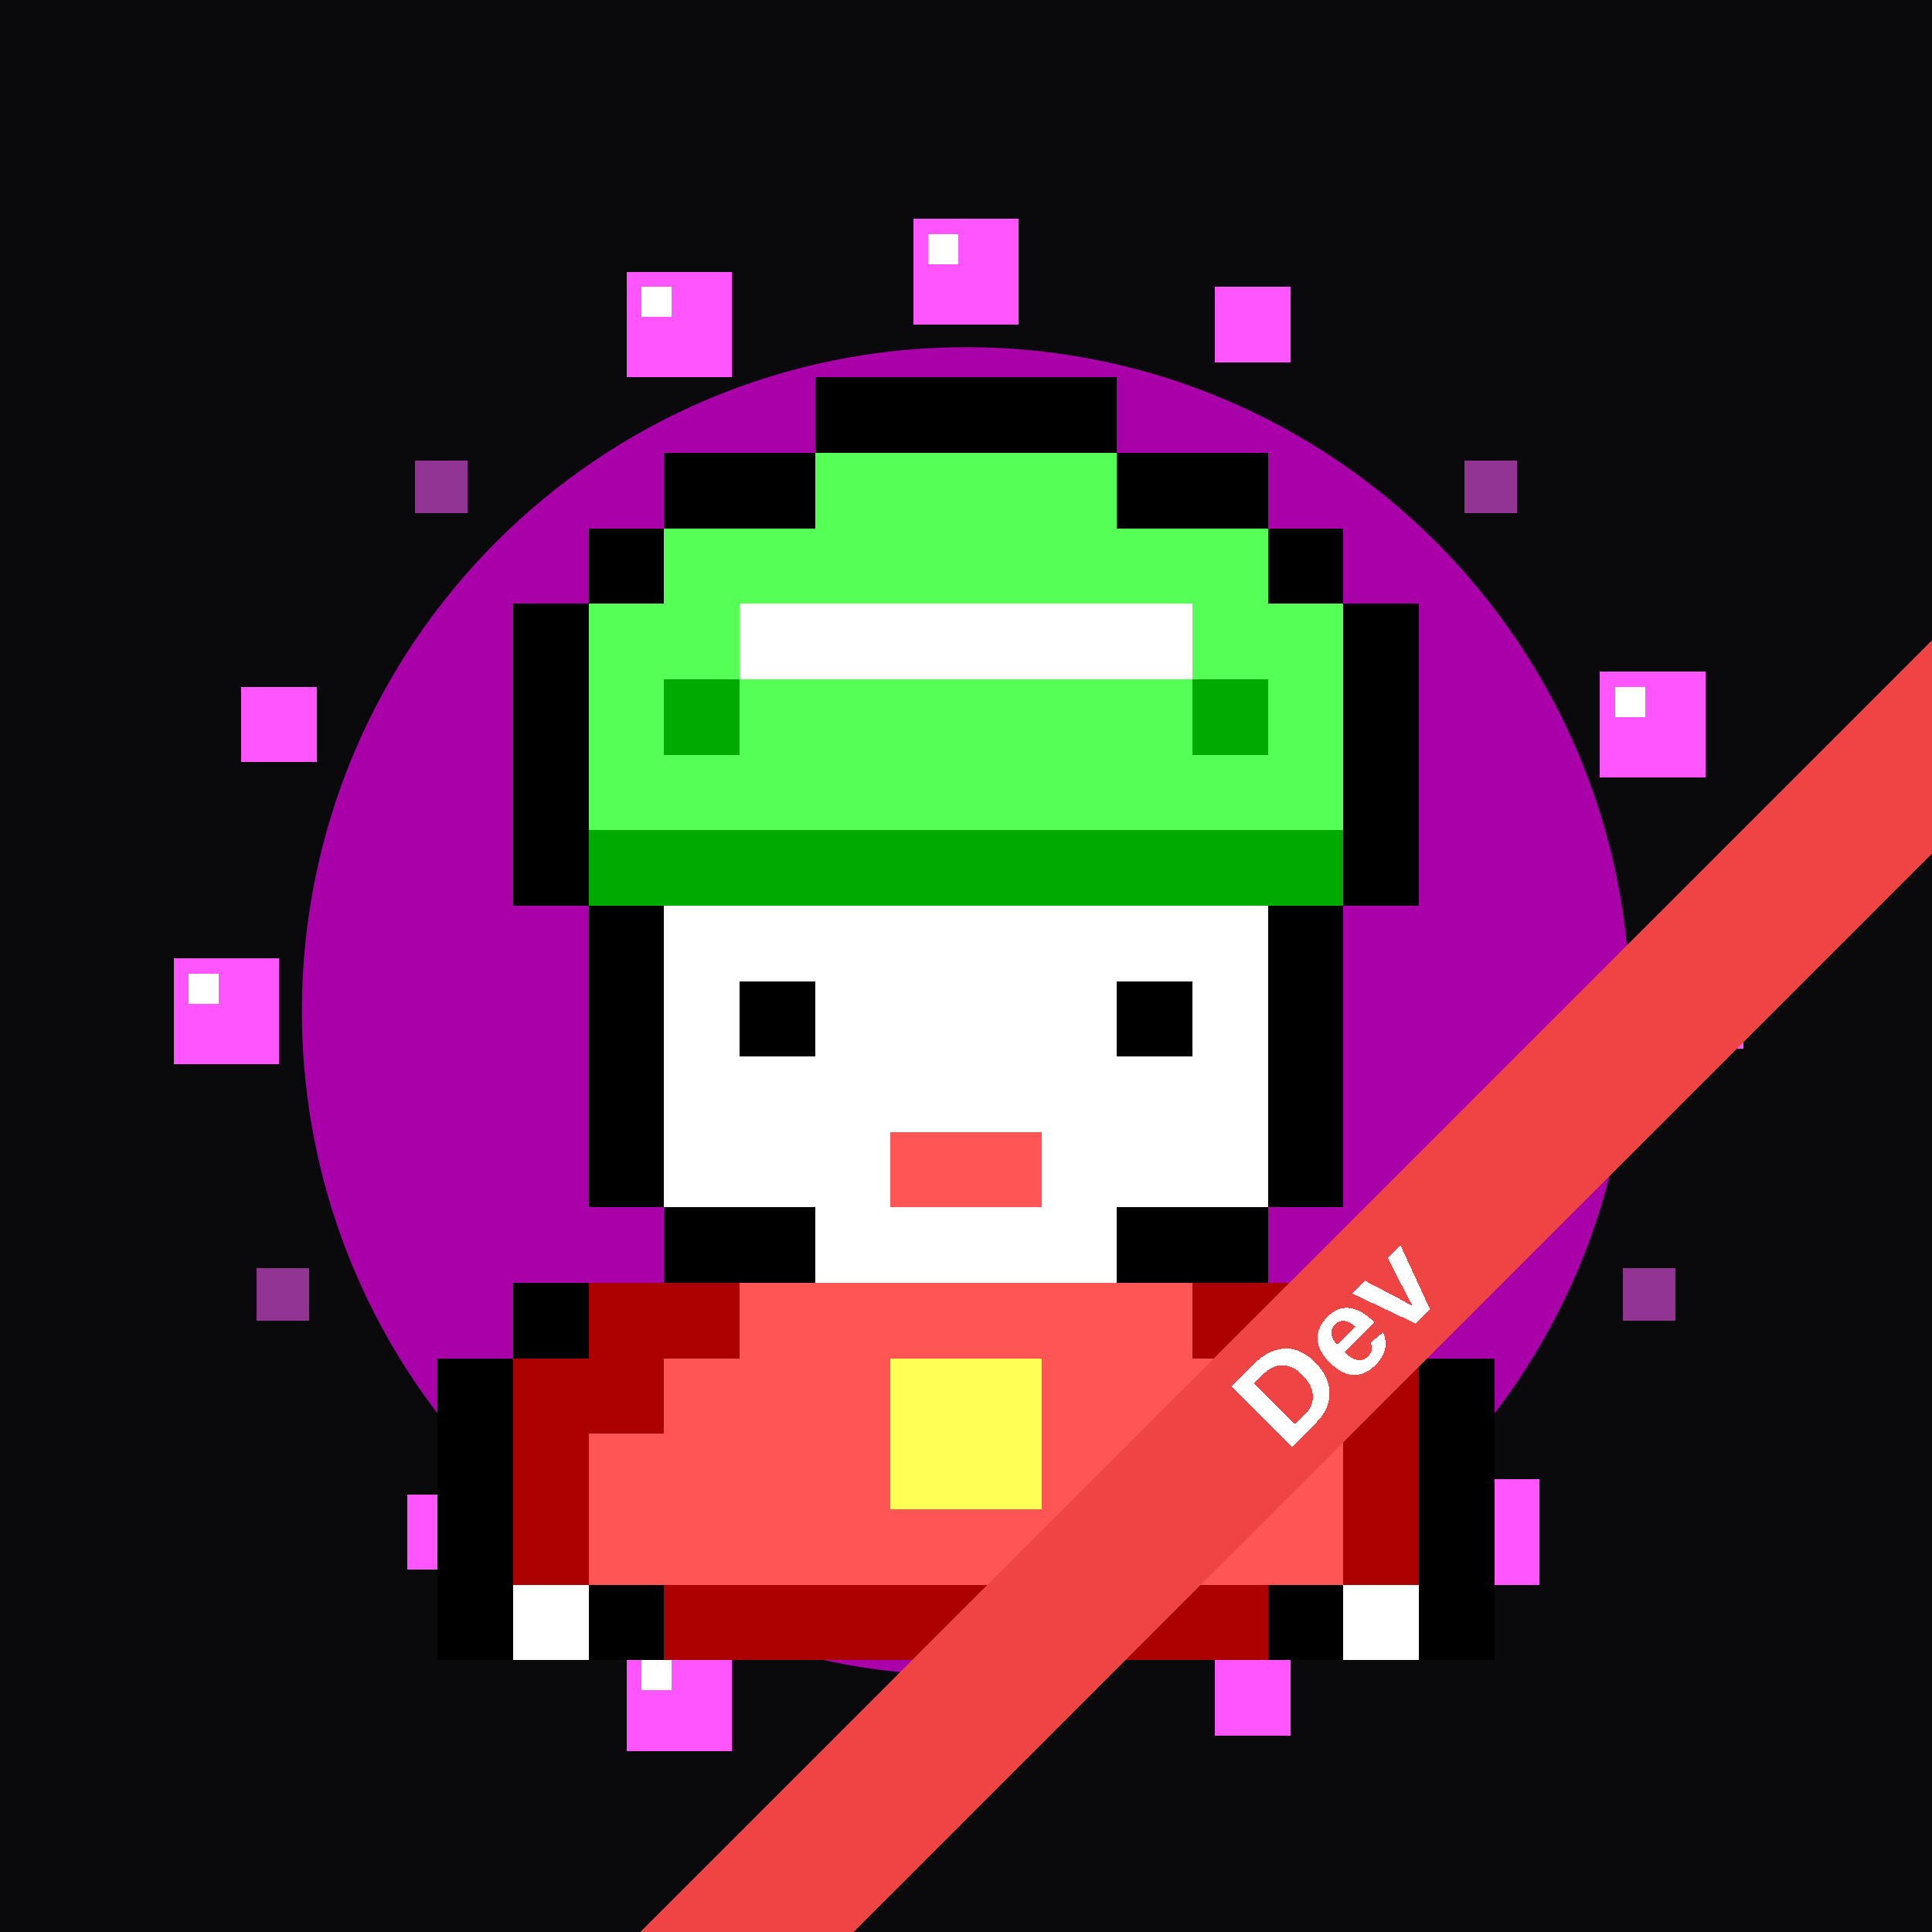
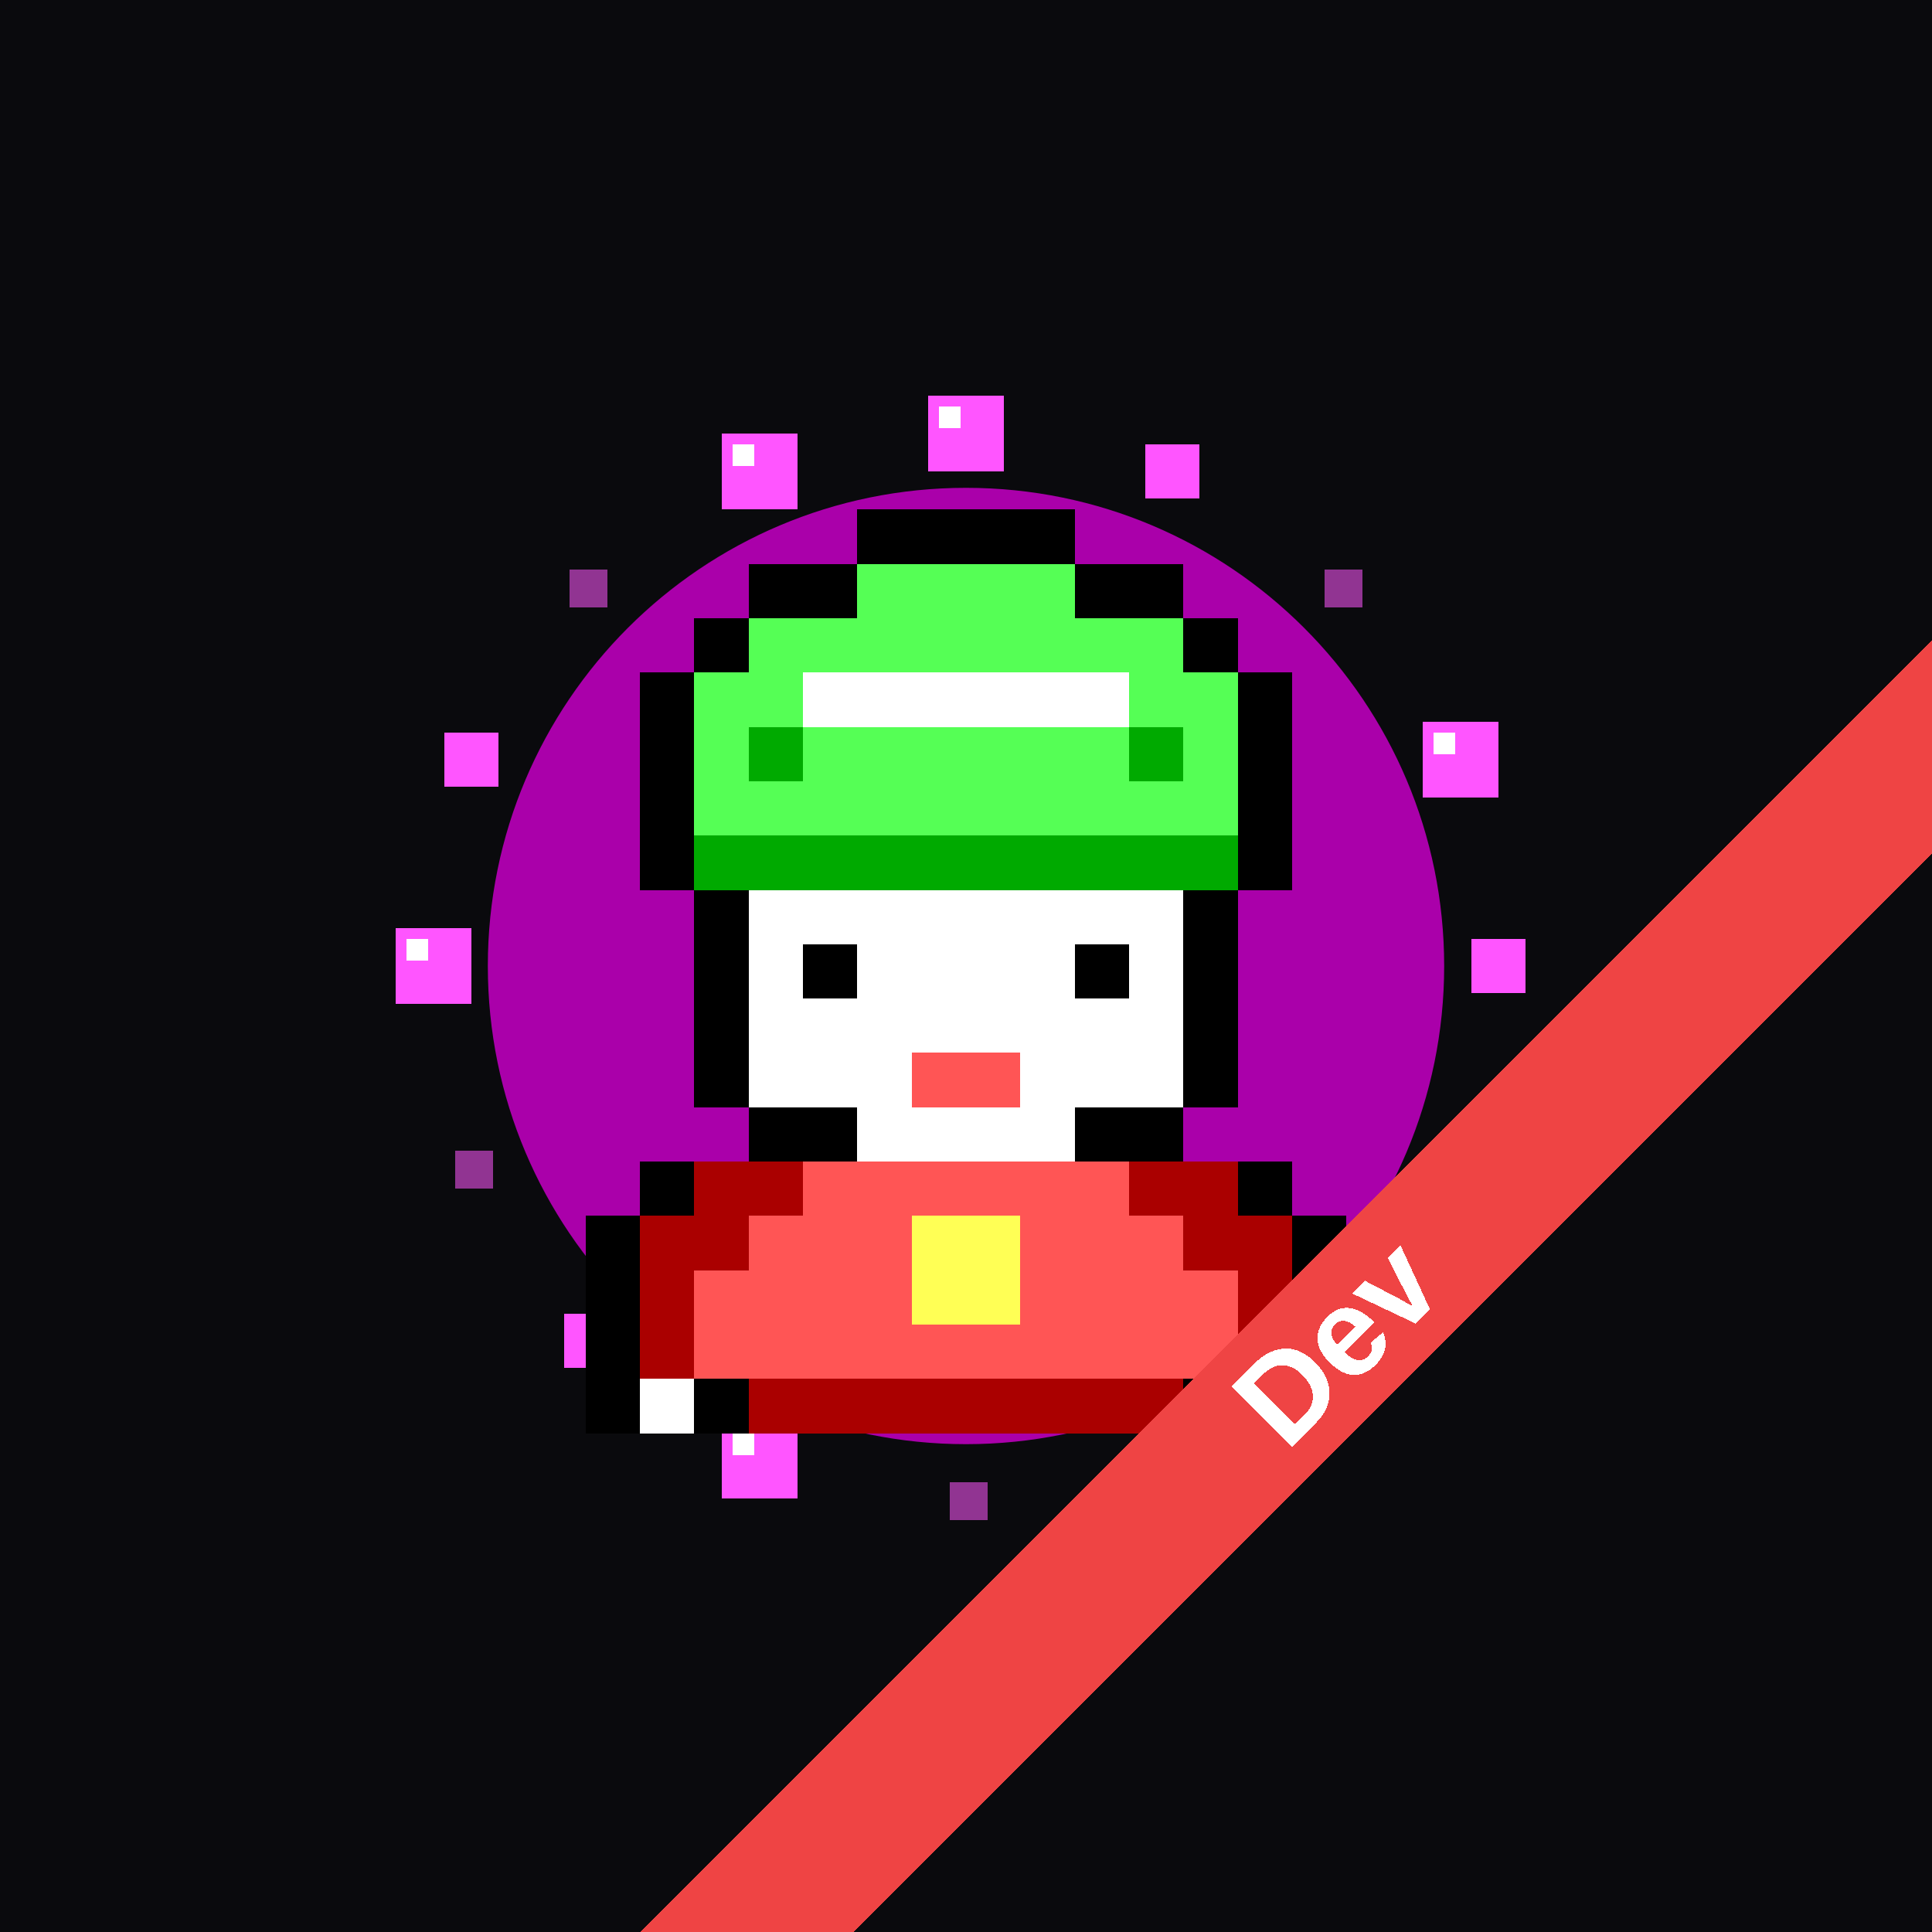
<svg xmlns="http://www.w3.org/2000/svg" viewBox="0 0 512 512" width="512" height="512" shape-rendering="crispEdges">
  <rect width="512" height="512" fill="#0A0A0D" />
-   <circle cx="256" cy="268" r="176" fill="#aa00aa" shape-rendering="geometricPrecision" />
-   <rect x="242" y="58" width="28" height="28" fill="#ff55ff" opacity="1" />
-   <rect x="246" y="62" width="8" height="8" fill="#ffffff" />
-   <rect x="322" y="76" width="20" height="20" fill="#ff55ff" opacity="1" />
-   <rect x="388" y="122" width="14" height="14" fill="#ff55ff" opacity="0.55" />
-   <rect x="424" y="178" width="28" height="28" fill="#ff55ff" opacity="1" />
-   <rect x="428" y="182" width="8" height="8" fill="#ffffff" />
-   <rect x="442" y="258" width="20" height="20" fill="#ff55ff" opacity="1" />
-   <rect x="430" y="336" width="14" height="14" fill="#ff55ff" opacity="0.55" />
-   <rect x="380" y="392" width="28" height="28" fill="#ff55ff" opacity="1" />
-   <rect x="384" y="396" width="8" height="8" fill="#ffffff" />
-   <rect x="322" y="440" width="20" height="20" fill="#ff55ff" opacity="1" />
-   <rect x="250" y="458" width="14" height="14" fill="#ff55ff" opacity="0.55" />
-   <rect x="166" y="436" width="28" height="28" fill="#ff55ff" opacity="1" />
-   <rect x="170" y="440" width="8" height="8" fill="#ffffff" />
-   <rect x="108" y="396" width="20" height="20" fill="#ff55ff" opacity="1" />
-   <rect x="68" y="336" width="14" height="14" fill="#ff55ff" opacity="0.55" />
-   <rect x="46" y="254" width="28" height="28" fill="#ff55ff" opacity="1" />
-   <rect x="50" y="258" width="8" height="8" fill="#ffffff" />
-   <rect x="64" y="182" width="20" height="20" fill="#ff55ff" opacity="1" />
-   <rect x="110" y="122" width="14" height="14" fill="#ff55ff" opacity="0.55" />
-   <rect x="166" y="72" width="28" height="28" fill="#ff55ff" opacity="1" />
-   <rect x="170" y="76" width="8" height="8" fill="#ffffff" />
-   <path d="M216 100h20v20h-20ZM236 100h20v20h-20ZM256 100h20v20h-20ZM276 100h20v20h-20ZM176 120h20v20h-20ZM196 120h20v20h-20ZM296 120h20v20h-20ZM316 120h20v20h-20ZM156 140h20v20h-20ZM336 140h20v20h-20ZM136 160h20v20h-20ZM356 160h20v20h-20ZM136 180h20v20h-20ZM356 180h20v20h-20ZM136 200h20v20h-20ZM356 200h20v20h-20ZM136 220h20v20h-20ZM356 220h20v20h-20ZM156 240h20v20h-20ZM336 240h20v20h-20ZM156 260h20v20h-20ZM196 260h20v20h-20ZM296 260h20v20h-20ZM336 260h20v20h-20ZM156 280h20v20h-20ZM336 280h20v20h-20ZM156 300h20v20h-20ZM336 300h20v20h-20ZM176 320h20v20h-20ZM196 320h20v20h-20ZM296 320h20v20h-20ZM316 320h20v20h-20ZM136 340h20v20h-20ZM356 340h20v20h-20ZM116 360h20v20h-20ZM376 360h20v20h-20ZM116 380h20v20h-20ZM376 380h20v20h-20ZM116 400h20v20h-20ZM376 400h20v20h-20ZM116 420h20v20h-20ZM156 420h20v20h-20ZM336 420h20v20h-20ZM376 420h20v20h-20Z" fill="#000000" />
-   <path d="M216 120h20v20h-20ZM236 120h20v20h-20ZM256 120h20v20h-20ZM276 120h20v20h-20ZM176 140h20v20h-20ZM196 140h20v20h-20ZM216 140h20v20h-20ZM236 140h20v20h-20ZM256 140h20v20h-20ZM276 140h20v20h-20ZM296 140h20v20h-20ZM316 140h20v20h-20ZM156 160h20v20h-20ZM176 160h20v20h-20ZM316 160h20v20h-20ZM336 160h20v20h-20ZM156 180h20v20h-20ZM196 180h20v20h-20ZM216 180h20v20h-20ZM236 180h20v20h-20ZM256 180h20v20h-20ZM276 180h20v20h-20ZM296 180h20v20h-20ZM336 180h20v20h-20ZM156 200h20v20h-20ZM176 200h20v20h-20ZM196 200h20v20h-20ZM216 200h20v20h-20ZM236 200h20v20h-20ZM256 200h20v20h-20ZM276 200h20v20h-20ZM296 200h20v20h-20ZM316 200h20v20h-20ZM336 200h20v20h-20Z" fill="#55ff55" />
-   <path d="M196 160h20v20h-20ZM216 160h20v20h-20ZM236 160h20v20h-20ZM256 160h20v20h-20ZM276 160h20v20h-20ZM296 160h20v20h-20ZM176 240h20v20h-20ZM196 240h20v20h-20ZM216 240h20v20h-20ZM236 240h20v20h-20ZM256 240h20v20h-20ZM276 240h20v20h-20ZM296 240h20v20h-20ZM316 240h20v20h-20ZM176 260h20v20h-20ZM216 260h20v20h-20ZM236 260h20v20h-20ZM256 260h20v20h-20ZM276 260h20v20h-20ZM316 260h20v20h-20ZM176 280h20v20h-20ZM196 280h20v20h-20ZM216 280h20v20h-20ZM236 280h20v20h-20ZM256 280h20v20h-20ZM276 280h20v20h-20ZM296 280h20v20h-20ZM316 280h20v20h-20ZM176 300h20v20h-20ZM196 300h20v20h-20ZM216 300h20v20h-20ZM276 300h20v20h-20ZM296 300h20v20h-20ZM316 300h20v20h-20ZM216 320h20v20h-20ZM236 320h20v20h-20ZM256 320h20v20h-20ZM276 320h20v20h-20ZM136 420h20v20h-20ZM356 420h20v20h-20Z" fill="#ffffff" />
-   <path d="M176 180h20v20h-20ZM316 180h20v20h-20ZM156 220h20v20h-20ZM176 220h20v20h-20ZM196 220h20v20h-20ZM216 220h20v20h-20ZM236 220h20v20h-20ZM256 220h20v20h-20ZM276 220h20v20h-20ZM296 220h20v20h-20ZM316 220h20v20h-20ZM336 220h20v20h-20Z" fill="#00aa00" />
-   <path d="M236 300h20v20h-20ZM256 300h20v20h-20ZM196 340h20v20h-20ZM216 340h20v20h-20ZM236 340h20v20h-20ZM256 340h20v20h-20ZM276 340h20v20h-20ZM296 340h20v20h-20ZM176 360h20v20h-20ZM196 360h20v20h-20ZM216 360h20v20h-20ZM276 360h20v20h-20ZM296 360h20v20h-20ZM316 360h20v20h-20ZM156 380h20v20h-20ZM176 380h20v20h-20ZM196 380h20v20h-20ZM216 380h20v20h-20ZM276 380h20v20h-20ZM296 380h20v20h-20ZM316 380h20v20h-20ZM336 380h20v20h-20ZM156 400h20v20h-20ZM176 400h20v20h-20ZM196 400h20v20h-20ZM216 400h20v20h-20ZM236 400h20v20h-20ZM256 400h20v20h-20ZM276 400h20v20h-20ZM296 400h20v20h-20ZM316 400h20v20h-20ZM336 400h20v20h-20Z" fill="#ff5555" />
-   <path d="M156 340h20v20h-20ZM176 340h20v20h-20ZM316 340h20v20h-20ZM336 340h20v20h-20ZM136 360h20v20h-20ZM156 360h20v20h-20ZM336 360h20v20h-20ZM356 360h20v20h-20ZM136 380h20v20h-20ZM356 380h20v20h-20ZM136 400h20v20h-20ZM356 400h20v20h-20ZM176 420h20v20h-20ZM196 420h20v20h-20ZM216 420h20v20h-20ZM236 420h20v20h-20ZM256 420h20v20h-20ZM276 420h20v20h-20ZM296 420h20v20h-20ZM316 420h20v20h-20Z" fill="#aa0000" />
-   <path d="M236 360h20v20h-20ZM256 360h20v20h-20ZM236 380h20v20h-20ZM256 380h20v20h-20Z" fill="#ffff55" />
+   <g transform="translate(256 256) scale(0.72) translate(-256 -268)">
+     <circle cx="256" cy="268" r="176" fill="#aa00aa" shape-rendering="geometricPrecision" />
+     <rect x="242" y="58" width="28" height="28" fill="#ff55ff" opacity="1" />
+     <rect x="246" y="62" width="8" height="8" fill="#ffffff" />
+     <rect x="322" y="76" width="20" height="20" fill="#ff55ff" opacity="1" />
+     <rect x="388" y="122" width="14" height="14" fill="#ff55ff" opacity="0.55" />
+     <rect x="424" y="178" width="28" height="28" fill="#ff55ff" opacity="1" />
+     <rect x="428" y="182" width="8" height="8" fill="#ffffff" />
+     <rect x="442" y="258" width="20" height="20" fill="#ff55ff" opacity="1" />
+     <rect x="430" y="336" width="14" height="14" fill="#ff55ff" opacity="0.55" />
+     <rect x="380" y="392" width="28" height="28" fill="#ff55ff" opacity="1" />
+     <rect x="384" y="396" width="8" height="8" fill="#ffffff" />
+     <rect x="322" y="440" width="20" height="20" fill="#ff55ff" opacity="1" />
+     <rect x="250" y="458" width="14" height="14" fill="#ff55ff" opacity="0.55" />
+     <rect x="166" y="436" width="28" height="28" fill="#ff55ff" opacity="1" />
+     <rect x="170" y="440" width="8" height="8" fill="#ffffff" />
+     <rect x="108" y="396" width="20" height="20" fill="#ff55ff" opacity="1" />
+     <rect x="68" y="336" width="14" height="14" fill="#ff55ff" opacity="0.55" />
+     <rect x="46" y="254" width="28" height="28" fill="#ff55ff" opacity="1" />
+     <rect x="50" y="258" width="8" height="8" fill="#ffffff" />
+     <rect x="64" y="182" width="20" height="20" fill="#ff55ff" opacity="1" />
+     <rect x="110" y="122" width="14" height="14" fill="#ff55ff" opacity="0.55" />
+     <rect x="166" y="72" width="28" height="28" fill="#ff55ff" opacity="1" />
+     <rect x="170" y="76" width="8" height="8" fill="#ffffff" />
+     <path d="M216 100h20v20h-20ZM236 100h20v20h-20ZM256 100h20v20h-20ZM276 100h20v20h-20ZM176 120h20v20h-20ZM196 120h20v20h-20ZM296 120h20v20h-20ZM316 120h20v20h-20ZM156 140h20v20h-20ZM336 140h20v20h-20ZM136 160h20v20h-20ZM356 160h20v20h-20ZM136 180h20v20h-20ZM356 180h20v20h-20ZM136 200h20v20h-20ZM356 200h20v20h-20ZM136 220h20v20h-20ZM356 220h20v20h-20ZM156 240h20v20h-20ZM336 240h20v20h-20ZM156 260h20v20h-20ZM196 260h20v20h-20ZM296 260h20v20h-20ZM336 260h20v20h-20ZM156 280h20v20h-20ZM336 280h20v20h-20ZM156 300h20v20h-20ZM336 300h20v20h-20ZM176 320h20v20h-20ZM196 320h20v20h-20ZM296 320h20v20h-20ZM316 320h20v20h-20ZM136 340h20v20h-20ZM356 340h20v20h-20ZM116 360h20v20h-20ZM376 360h20v20h-20ZM116 380h20v20h-20ZM376 380h20v20h-20ZM116 400h20v20h-20ZM376 400h20v20h-20ZM116 420h20v20h-20ZM156 420h20v20h-20ZM336 420h20v20h-20ZM376 420h20v20h-20Z" fill="#000000" />
+     <path d="M216 120h20v20h-20ZM236 120h20v20h-20ZM256 120h20v20h-20ZM276 120h20v20h-20ZM176 140h20v20h-20ZM196 140h20v20h-20ZM216 140h20v20h-20ZM236 140h20v20h-20ZM256 140h20v20h-20ZM276 140h20v20h-20ZM296 140h20v20h-20ZM316 140h20v20h-20ZM156 160h20v20h-20ZM176 160h20v20h-20ZM316 160h20v20h-20ZM336 160h20v20h-20ZM156 180h20v20h-20ZM196 180h20v20h-20ZM216 180h20v20h-20ZM236 180h20v20h-20ZM256 180h20v20h-20ZM276 180h20v20h-20ZM296 180h20v20h-20ZM336 180h20v20h-20ZM156 200h20v20h-20ZM176 200h20v20h-20ZM196 200h20v20h-20ZM216 200h20v20h-20ZM236 200h20v20h-20ZM256 200h20v20h-20ZM276 200h20v20h-20ZM296 200h20v20h-20ZM316 200h20v20h-20ZM336 200h20v20h-20Z" fill="#55ff55" />
+     <path d="M196 160h20v20h-20ZM216 160h20v20h-20ZM236 160h20v20h-20ZM256 160h20v20h-20ZM276 160h20v20h-20ZM296 160h20v20h-20ZM176 240h20v20h-20ZM196 240h20v20h-20ZM216 240h20v20h-20ZM236 240h20v20h-20ZM256 240h20v20h-20ZM276 240h20v20h-20ZM296 240h20v20h-20ZM316 240h20v20h-20ZM176 260h20v20h-20ZM216 260h20v20h-20ZM236 260h20v20h-20ZM256 260h20v20h-20ZM276 260h20v20h-20ZM316 260h20v20h-20ZM176 280h20v20h-20ZM196 280h20v20h-20ZM216 280h20v20h-20ZM236 280h20v20h-20ZM256 280h20v20h-20ZM276 280h20v20h-20ZM296 280h20v20h-20ZM316 280h20v20h-20ZM176 300h20v20h-20ZM196 300h20v20h-20ZM216 300h20v20h-20ZM276 300h20v20h-20ZM296 300h20v20h-20ZM316 300h20v20h-20ZM216 320h20v20h-20ZM236 320h20v20h-20ZM256 320h20v20h-20ZM276 320h20v20h-20ZM136 420h20v20h-20ZM356 420h20v20h-20Z" fill="#ffffff" />
+     <path d="M176 180h20v20h-20ZM316 180h20v20h-20ZM156 220h20v20h-20ZM176 220h20v20h-20ZM196 220h20v20h-20ZM216 220h20v20h-20ZM236 220h20v20h-20ZM256 220h20v20h-20ZM276 220h20v20h-20ZM296 220h20v20h-20ZM316 220h20v20h-20ZM336 220h20v20h-20Z" fill="#00aa00" />
+     <path d="M236 300h20v20h-20ZM256 300h20v20h-20ZM196 340h20v20h-20ZM216 340h20v20h-20ZM236 340h20v20h-20ZM256 340h20v20h-20ZM276 340h20v20h-20ZM296 340h20v20h-20ZM176 360h20v20h-20ZM196 360h20v20h-20ZM216 360h20v20h-20ZM276 360h20v20h-20ZM296 360h20v20h-20ZM316 360h20v20h-20ZM156 380h20v20h-20ZM176 380h20v20h-20ZM196 380h20v20h-20ZM216 380h20v20h-20ZM276 380h20v20h-20ZM296 380h20v20h-20ZM316 380h20v20h-20ZM336 380h20v20h-20ZM156 400h20v20h-20ZM176 400h20v20h-20ZM196 400h20v20h-20ZM216 400h20v20h-20ZM236 400h20v20h-20ZM256 400h20v20h-20ZM276 400h20v20h-20ZM296 400h20v20h-20ZM316 400h20v20h-20ZM336 400h20v20h-20Z" fill="#ff5555" />
+     <path d="M156 340h20v20h-20ZM176 340h20v20h-20ZM316 340h20v20h-20ZM336 340h20v20h-20ZM136 360h20v20h-20ZM156 360h20v20h-20ZM336 360h20v20h-20ZM356 360h20v20h-20ZM136 380h20v20h-20ZM356 380h20v20h-20ZM136 400h20v20h-20ZM356 400h20v20h-20ZM176 420h20v20h-20ZM196 420h20v20h-20ZM216 420h20v20h-20ZM236 420h20v20h-20ZM256 420h20v20h-20ZM276 420h20v20h-20ZM296 420h20v20h-20ZM316 420h20v20h-20Z" fill="#aa0000" />
+     <path d="M236 360h20v20h-20ZM256 360h20v20h-20ZM236 380h20v20h-20ZM256 380h20v20h-20Z" fill="#ffff55" />
+   </g>
  <g transform="translate(355 355) rotate(-45)">
    <rect x="-270" y="-20" width="540" height="40" fill="#ef4444" />
    <g transform="translate(-31.26 -21.78) scale(0.470903)" fill="#ffffff">
      <path d="m 47.612,45.562 q 0,7.451 -2.939,13.022 -2.905,5.537 -8.271,8.477 Q 31.069,70 24.165,70 H 4.683 V 21.841 H 22.114 q 12.168,0 18.833,6.152 6.665,6.118 6.665,17.568 z m -10.151,0 q 0,-7.759 -4.033,-11.826 -4.033,-4.102 -11.519,-4.102 h -7.144 v 32.573 h 8.545 q 6.494,0 10.322,-4.478 3.828,-4.478 3.828,-12.168 z m 33.12,25.122 q -8.34,0 -12.817,-4.922 -4.478,-4.956 -4.478,-14.424 0,-9.16 4.546,-14.082 4.546,-4.922 12.886,-4.922 7.964,0 12.168,5.298 4.204,5.264 4.204,15.449 v 0.273 H 63.369 q 0,5.4 1.982,8.169 2.017,2.734 5.708,2.734 5.093,0 6.426,-4.409 l 9.058,0.786 Q 82.612,70.684 70.581,70.684 Z m 0,-32.3 q -3.384,0 -5.229,2.358 -1.812,2.358 -1.914,6.597 H 77.793 Q 77.52,42.861 75.64,40.64 73.76,38.384 70.581,38.384 Z M 114.468,70 H 102.983 L 89.756,33.018 h 10.151 l 6.46,20.679 q 0.513,1.709 2.427,8.545 0.342,-1.401 1.401,-4.922 1.06,-3.521 7.861,-24.302 h 10.049 z" />
    </g>
  </g>
</svg>
